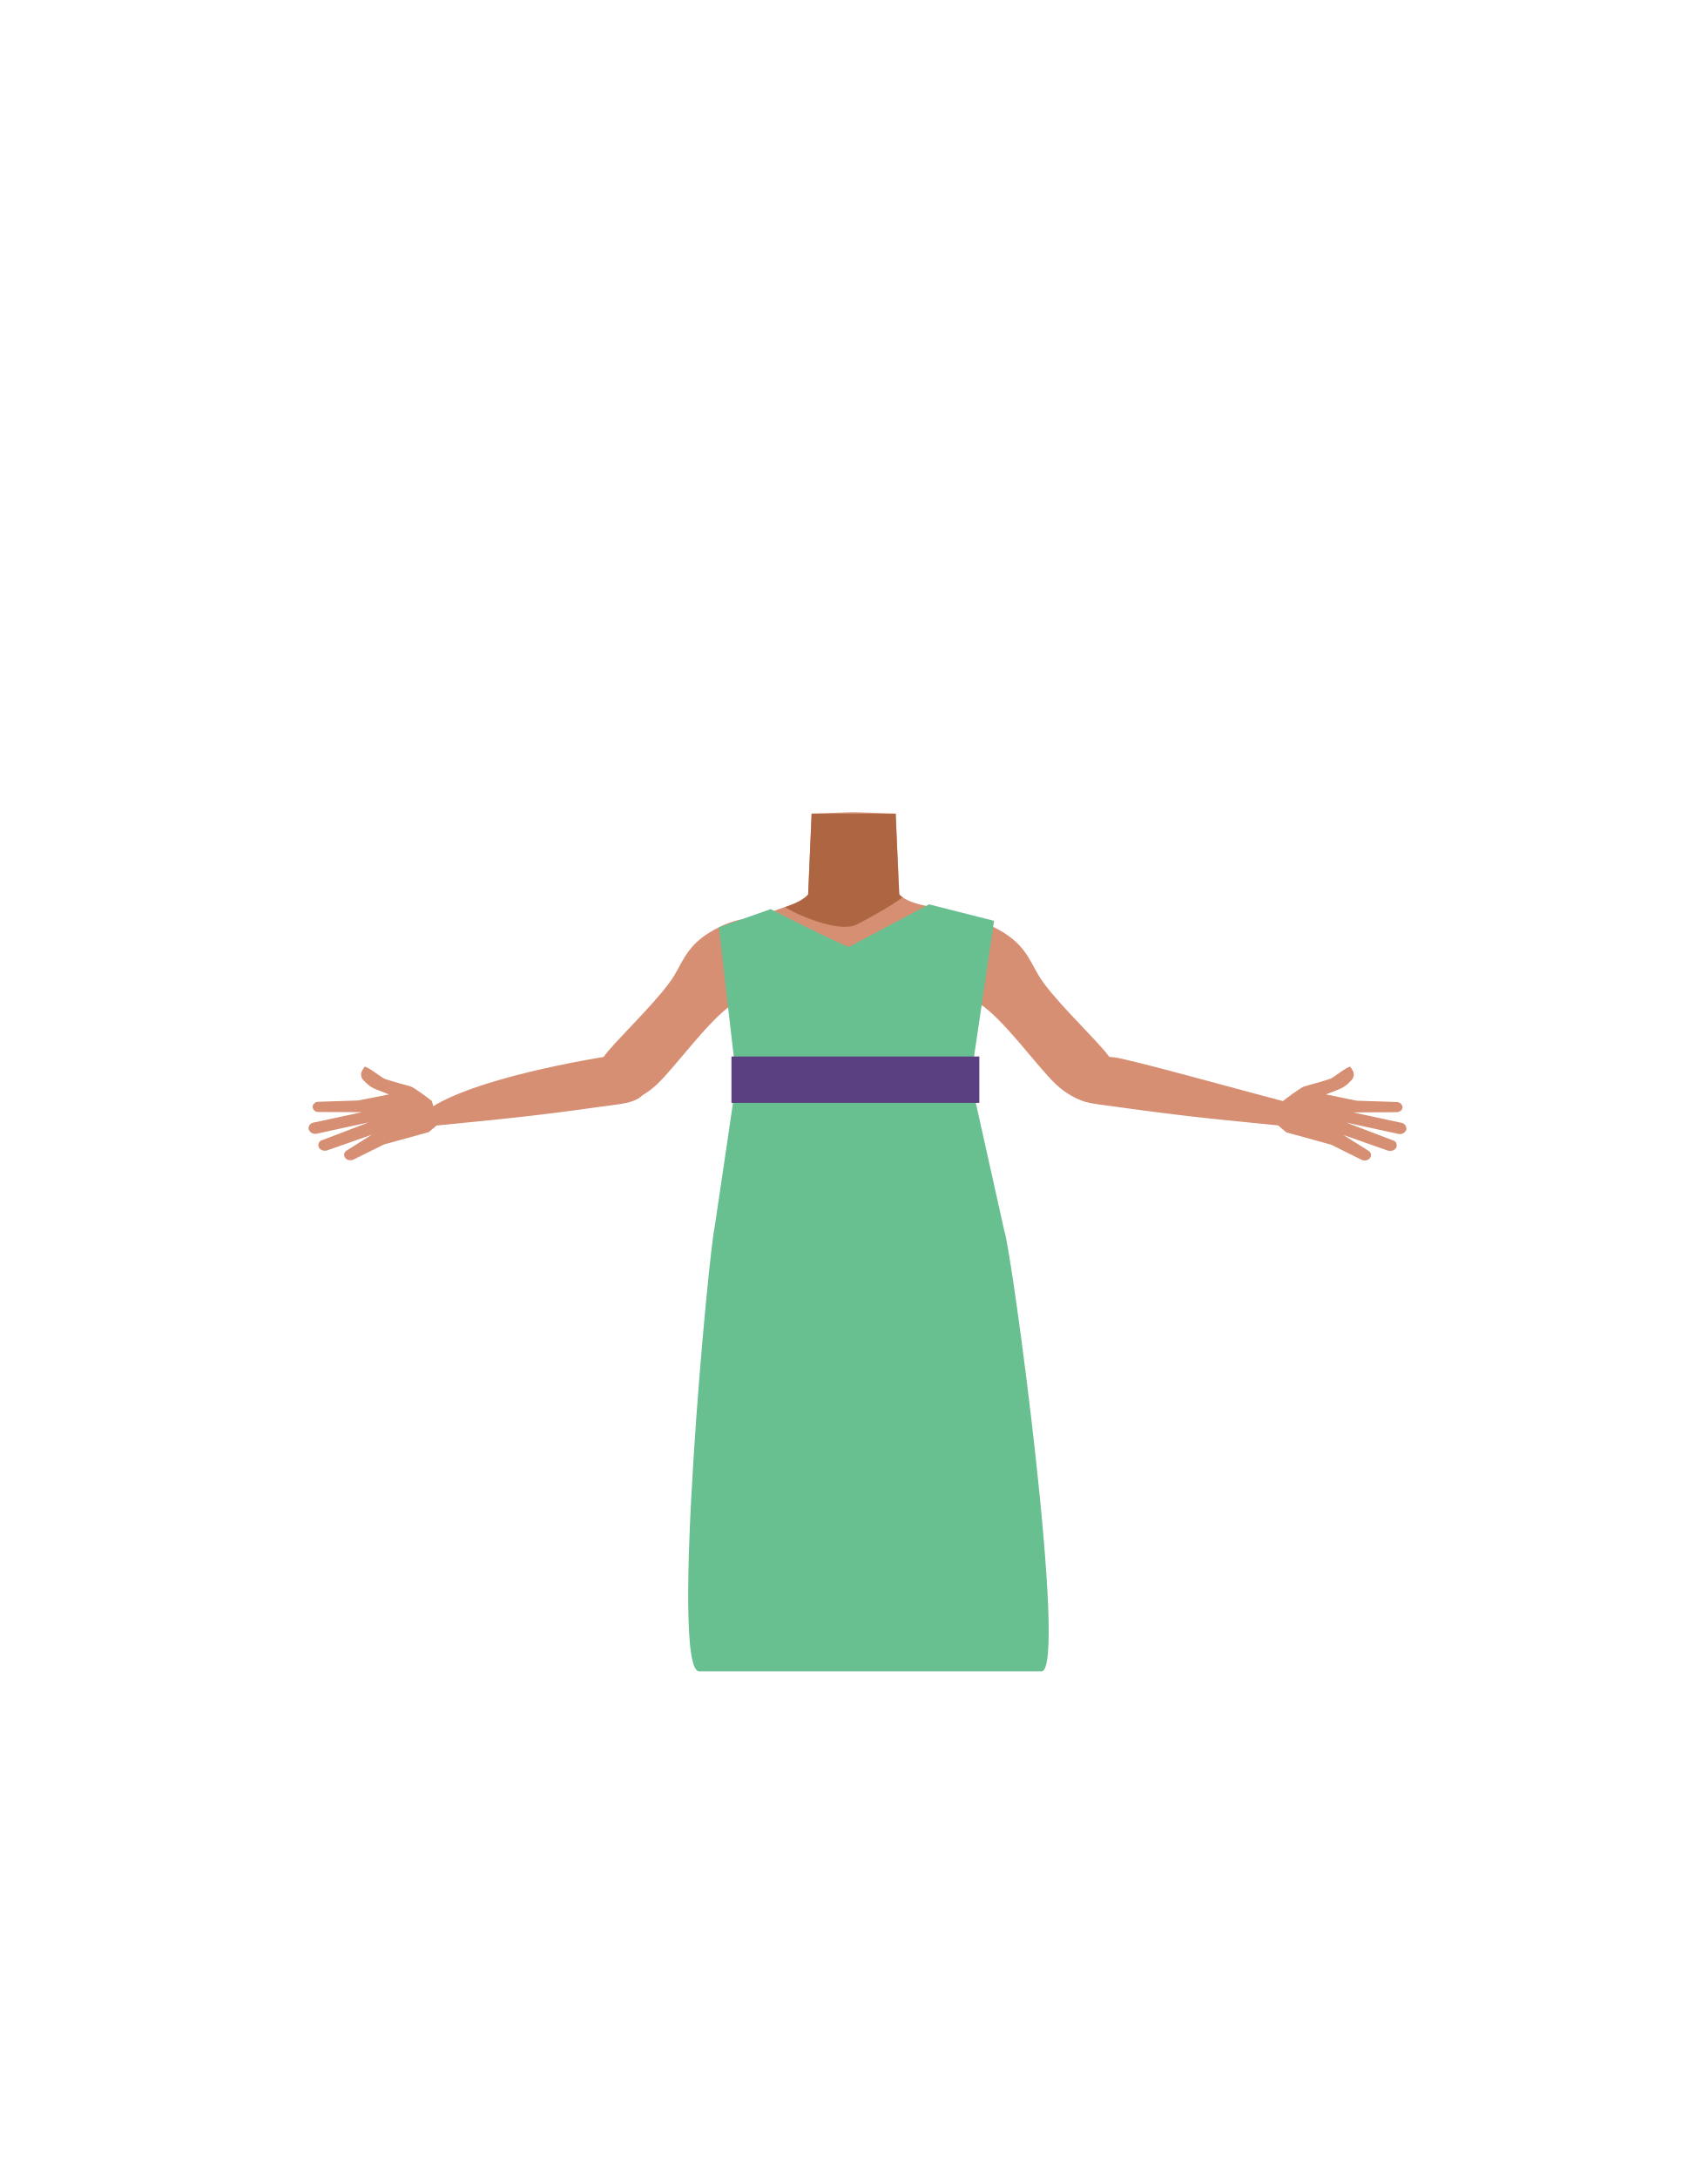
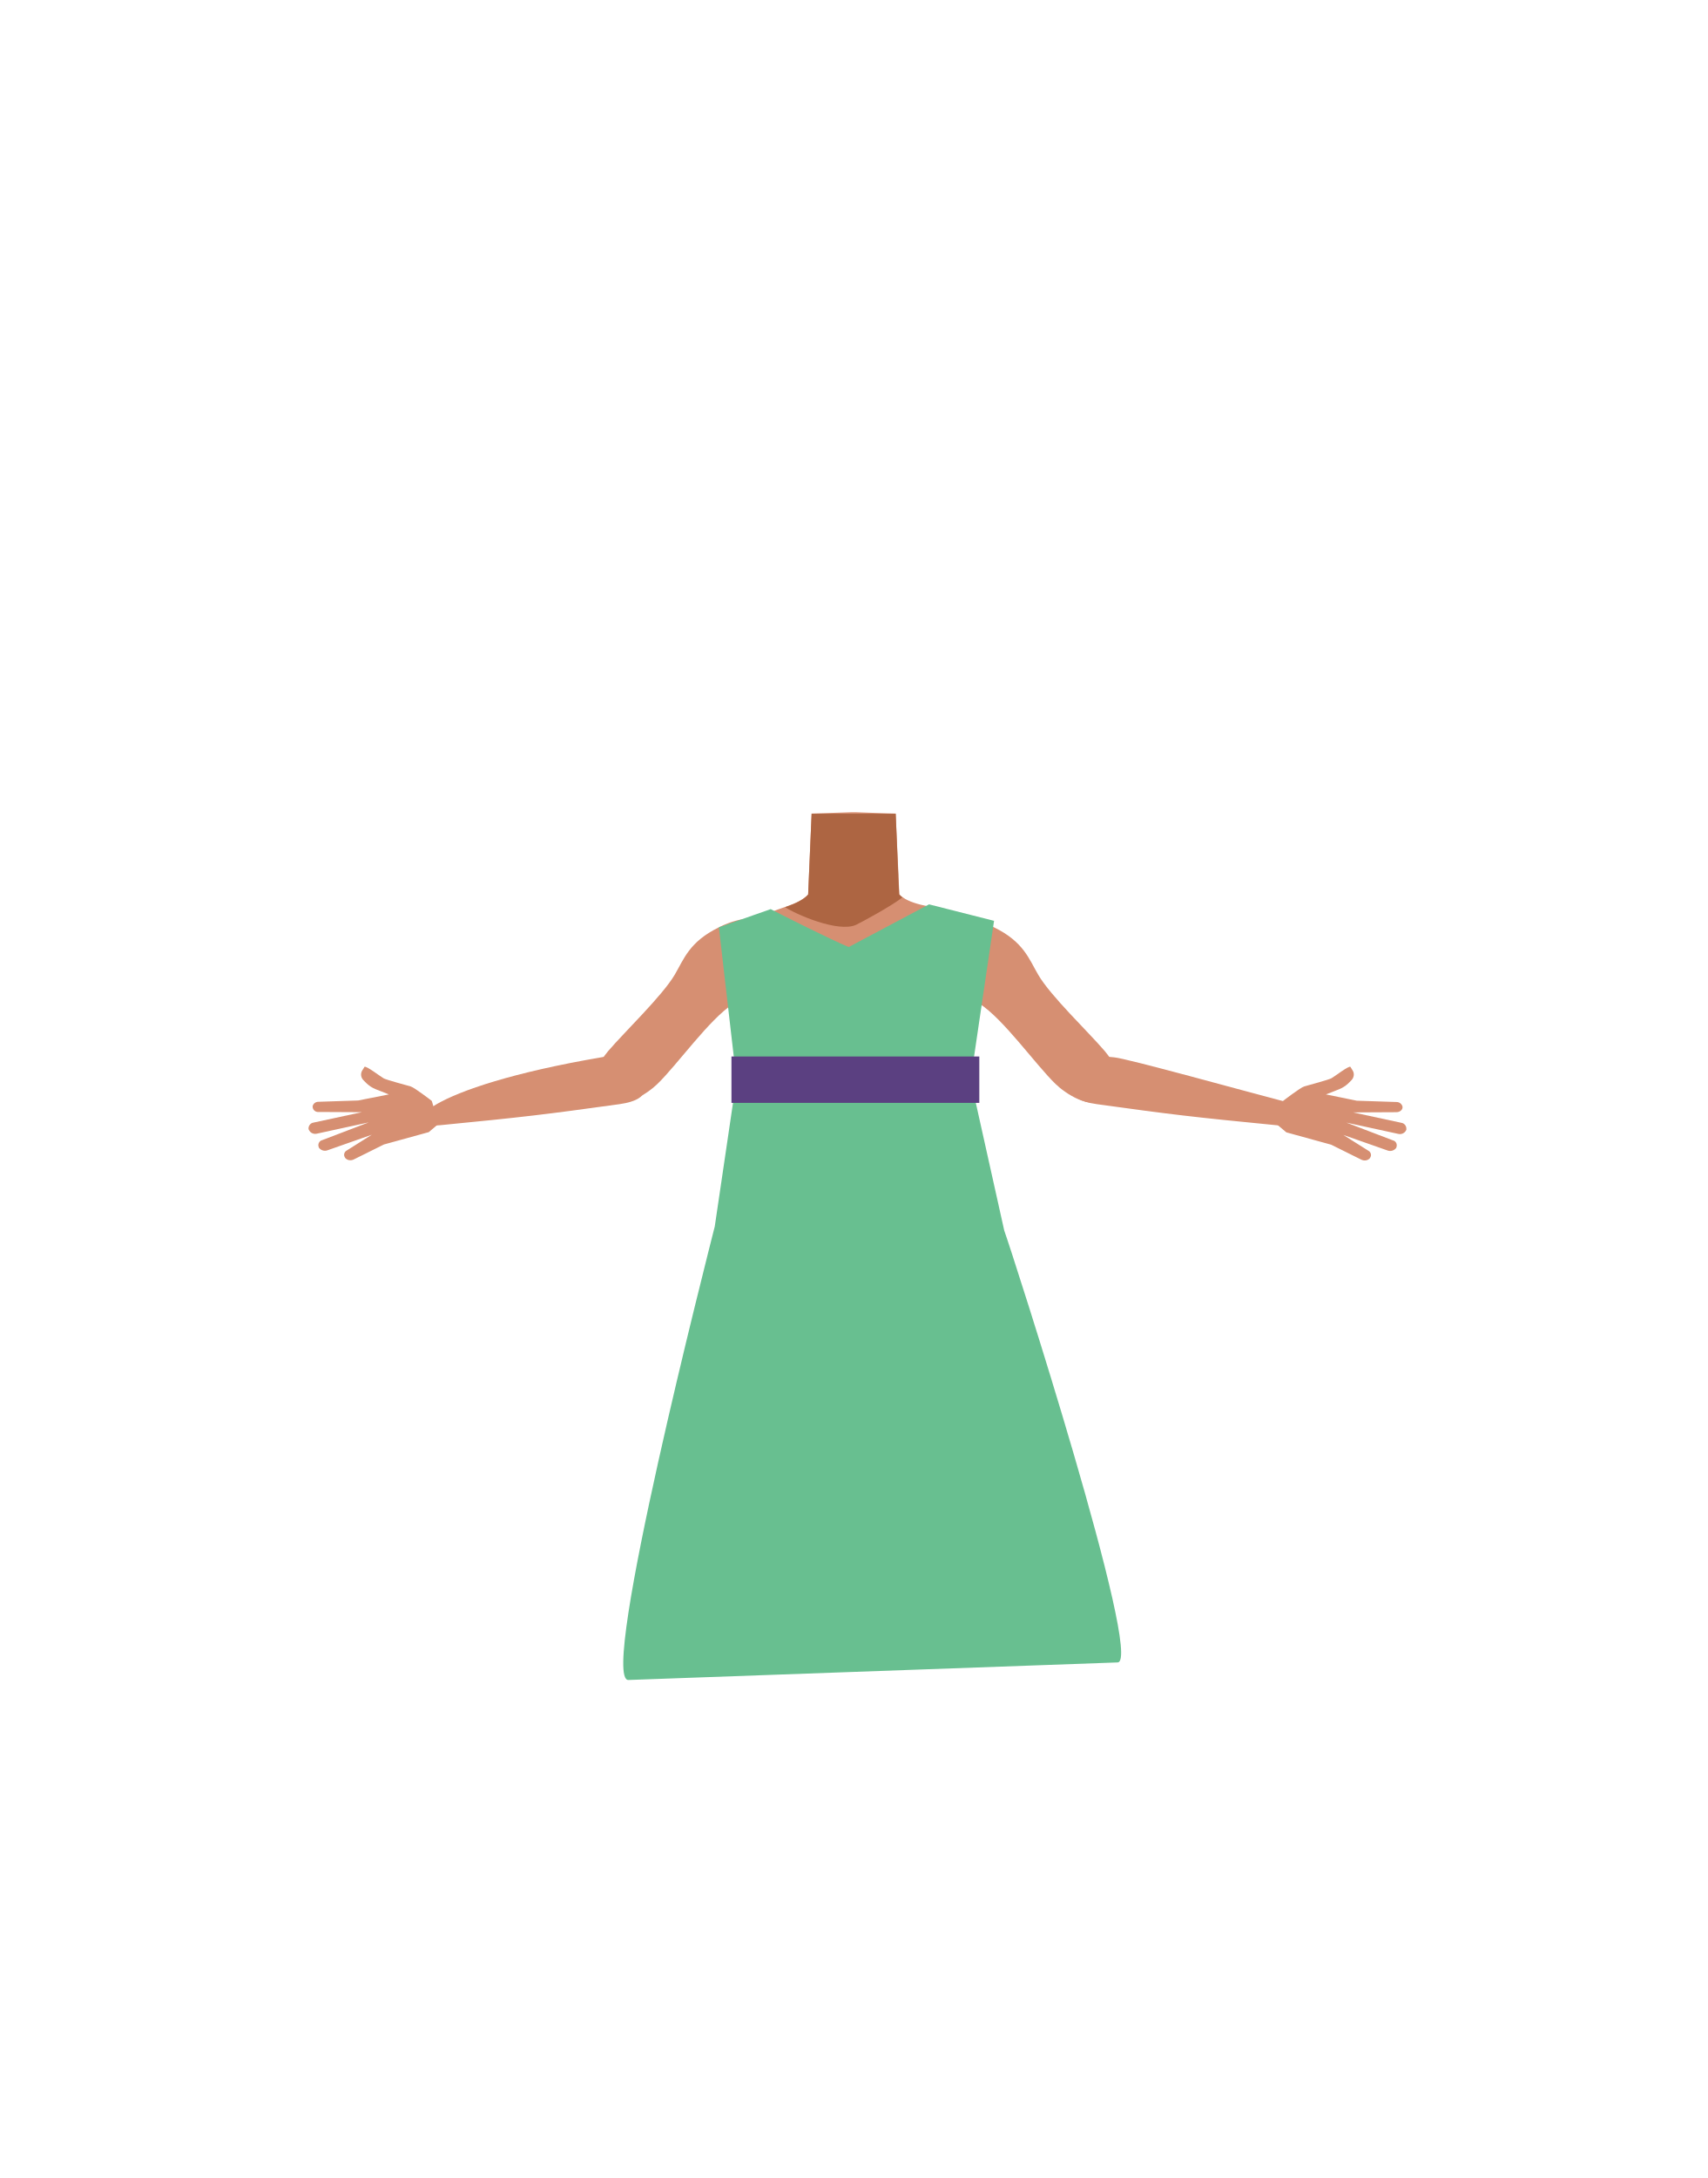
<svg xmlns="http://www.w3.org/2000/svg" version="1.1" id="Calque_1" x="0px" y="0px" viewBox="0 0 788 1005" style="enable-background:new 0 0 788 1005;" xml:space="preserve">
  <style type="text/css">
	.st0{fill:#D68F72;}
	.st1{fill:#AD6542;}
	.st2{fill:#4E6566;}
	.st3{fill:#68BF90;}
	.st4{fill:#5B4081;}
</style>
  <g id="Calque_1_00000150806007674302201260000010995933153402293173_">
    <g id="Calque_12">
      <path class="st0" d="M443.7,452.2c0,0,7.2,4.8-2,10.9c-10.9,7.3,8,27.8,6.5,35c-1,4.9-9.9,17.3-13.7,16.6    c-10.8-2-16.9-16.2-26.7-20.4c-5.7-2.4-8.2-4.7-13.7-2c-5.5-2.8-8-0.5-13.7,2c-9.8,4.2-15.8,18.5-26.7,20.4    c-3.9,0.7-12.7-11.7-13.7-16.6c-1.5-7.3,16.5-20.6,5.6-27.9c-9.2-6.1,8.6-11.8,8.6-11.8c-7-17.1-23.3-29.2-13.4-32.2    s12.4-4.6,21.6-7.7c4.7-1.6,8.5-3.4,10.6-5.8l1.6-37.3l18.3-0.6h2.2l14.3,0.5l4,0.1l0.7,15.7l0.6,12.9v0.5l0.4,8.2    c0.4,0.5,0.9,0.9,1.5,1.3c2.7,2,6.8,3.2,11.6,4.2c6.5,1.3,23.4,14.2,30.7,15.5c3.1,0.6-17.9,7.2-15.1,8.1    C453.6,444.9,450.6,435.1,443.7,452.2z" />
      <path class="st1" d="M416.5,414.1c-5.4,4.2-18.8,11.4-21.3,12.6c-8.2,3.9-28.3-5-32.8-8.1c4.7-1.6,8.5-3.4,10.6-5.8l1.6-37.3h38.8    l1.2,28.5v0.5l0.4,8.2C415.4,413.2,415.9,413.7,416.5,414.1z" />
    </g>
  </g>
  <g id="Calque_9">
-     <path class="st2" d="M475.9,756.5c-5.3,0.8-61.4,5.9-61.4,5.9l-15.7-1.4l-60.4,2.1l1.7-177.7h3.8c2,0.4,4.1,0.4,6.2,0.2   c2.8-0.4,69.2-0.2,99.8-0.2l4.5-0.1l10,94.7L475.9,756.5z" />
+     <path class="st2" d="M475.9,756.5c-5.3,0.8-61.4,5.9-61.4,5.9l-15.7-1.4l-93.1,6.1l34.4-181.8h3.8c2,0.4,4.1,0.4,6.2,0.2   c2.8-0.4,69.2-0.2,99.8-0.2l4.5-0.1l10,94.7L475.9,756.5z" />
    <path class="st0" d="M361.2,440.4c-3.8,15.9-15.8,18.2-22.8,22.8c-11.1,7.2-25.8,28.1-35,37c-4.3,4.2-16.3,12.5-23.8,6.8l0,0   c-9.4-7.8-2.6-17.6,1.1-22c7.6-8.9,24.9-25.4,30.7-35.2c4.3-7.3,6.7-15.2,20.4-21.9c0,0,13.5-7.5,23.1-2.2   C361.1,429.1,362.8,433.9,361.2,440.4L361.2,440.4z" />
    <path class="st0" d="M429.4,440.4c3.8,15.9,15.8,18.2,22.8,22.8c11.1,7.2,25.8,28.1,35,37c4.3,4.2,16.3,12.5,23.8,6.8l0,0   c9.4-7.8,2.6-17.6-1.1-22c-7.6-8.9-25-25.4-30.7-35.2c-4.3-7.3-6.7-15.2-20.4-21.9c0,0-13.5-7.5-23.1-2.2   C429.5,429.1,427.8,433.9,429.4,440.4L429.4,440.4z" />
    <path class="st0" d="M495.8,496.5c3-10.8,13-9.1,18.5-8.6c5.9,0.5,61.3,15.9,76.4,19.8c8.5,2.2,13.2,3.2,12.1,7.5   c-1,4-10.2,4.4-13.8,4c-38.8-3.8-48.1-4.9-82.7-9.7C489.9,507.3,495,499.2,495.8,496.5z" />
-     <path class="st0" d="M592.2,508c0,0,8-6.2,9.8-6.7s11-3,12.4-3.7s8.3-6.1,8.9-5.3c0.4,0.6,0.7,1.2,1.1,1.8c0.8,1.4,0.5,3.2-0.7,4.4   l-1.5,1.5c-1.2,1.1-2.6,2-4.1,2.6l-6.1,2.4l14.2,2.9l18.4,0.6c1.2,0,2.3,0.8,2.7,2l0,0c0.3,1.4-1,2.7-2.8,2.7l-20,0.1l22.3,4.8   c1.4,0.2,2.4,1.5,2.3,2.9c0,0.1,0,0.2,0,0.3l0,0c-0.6,1.5-2.2,2.3-3.8,1.9l-23.9-5.2l21.5,8.2c1.3,0.3,2,1.6,1.7,2.9   c-0.1,0.2-0.1,0.4-0.2,0.6l0,0c-0.9,1.2-2.5,1.7-3.9,1.2l-20.5-7.2l11.6,7.3c1.1,0.6,1.5,2,0.9,3c-0.1,0.3-0.3,0.5-0.5,0.7l0,0   c-1,0.9-2.5,1-3.7,0.4l-13.9-6.9l-20.7-5.7l-4.5-3.8L592.2,508z" />
+     <path class="st0" d="M592.2,508c0,0,8-6.2,9.8-6.7s11-3,12.4-3.7s8.3-6.1,8.9-5.3c0.4,0.6,0.7,1.2,1.1,1.8c0.8,1.4,0.5,3.2-0.7,4.4   l-1.5,1.5c-1.2,1.1-2.6,2-4.1,2.6L612,505l14.2,2.9l18.4,0.6c1.2,0,2.3,0.8,2.7,2l0,0c0.3,1.4-1,2.7-2.8,2.7l-20,0.1l22.3,4.8   c1.4,0.2,2.4,1.5,2.3,2.9c0,0.1,0,0.2,0,0.3l0,0c-0.6,1.5-2.2,2.3-3.8,1.9l-23.9-5.2l21.5,8.2c1.3,0.3,2,1.6,1.7,2.9   c-0.1,0.2-0.1,0.4-0.2,0.6l0,0c-0.9,1.2-2.5,1.7-3.9,1.2l-20.5-7.2l11.6,7.3c1.1,0.6,1.5,2,0.9,3c-0.1,0.3-0.3,0.5-0.5,0.7l0,0   c-1,0.9-2.5,1-3.7,0.4l-13.9-6.9l-20.7-5.7l-4.5-3.8L592.2,508z" />
    <path class="st0" d="M296.5,496.4c-3-10.8-13.1-9.6-18.5-8.6c-82.8,14.1-96,33.2-74.8,31.4c8.8-0.7-14.9-8.4-13.8-4   c1,4,10.2,4.4,13.8,4c38.9-3.8,48.1-4.9,82.7-9.7C302.4,507.2,297.2,499.2,296.5,496.4z" />
    <path class="st0" d="M199.3,508c0,0-8-6.2-9.8-6.7s-11.1-3-12.4-3.7s-8.3-6.1-8.9-5.3c-0.2,0.3-0.6,1.1-1.1,1.8   c-0.8,1.5-0.5,3.2,0.7,4.4l1.5,1.5c1.2,1.1,2.6,2,4.1,2.6l6.1,2.4l-14.2,2.8l-18.4,0.6c-1.2,0-2.3,0.8-2.6,2l0,0   c-0.1,1.4,0.9,2.6,2.3,2.7c0.1,0,0.3,0,0.4,0l20,0.1l-22.3,4.8c-1.4,0.2-2.4,1.5-2.3,2.9c0,0.1,0,0.2,0.1,0.3l0,0   c0.6,1.5,2.2,2.3,3.8,1.9l23.9-5.2l-21.5,8.2c-1.3,0.3-2,1.7-1.7,2.9c0.1,0.2,0.1,0.4,0.2,0.6l0,0c0.9,1.2,2.5,1.7,3.9,1.2   l20.5-7.2l-11.6,7.3c-1.1,0.6-1.5,2-0.9,3c0.1,0.3,0.3,0.5,0.5,0.7l0,0c1,0.9,2.5,1,3.7,0.4l13.9-6.9l20.7-5.7l4.5-3.8L199.3,508z" />
-     <path class="st3" d="M331.8,427.9l23.9-8.4c0,0,8.3,4.3,17.5,8.8c6.7,3.3,13.8,6.7,18.5,8.7l37.1-19.7l30,7.6l-10.8,73.3l15.5,69.6   c3.6,9.9,29.6,203.4,17.2,203.4H322.7c-13.7,0,4.4-194.1,7.2-205.3l10-67.7L331.8,427.9z" />
+     <path class="st3" d="M331.8,427.9l23.9-8.4c0,0,8.3,4.3,17.5,8.8c6.7,3.3,13.8,6.7,18.5,8.7l37.1-19.7l30,7.6L448,498.2l15.5,69.6   c3.6,9.9,64.7,199.3,52.3,199.3L290,775.2c-13.7,0,37.1-198.1,39.9-209.3l10-67.7L331.8,427.9z" />
    <rect x="337.6" y="487.5" class="st4" width="114.4" height="21.4" />
  </g>
</svg>
